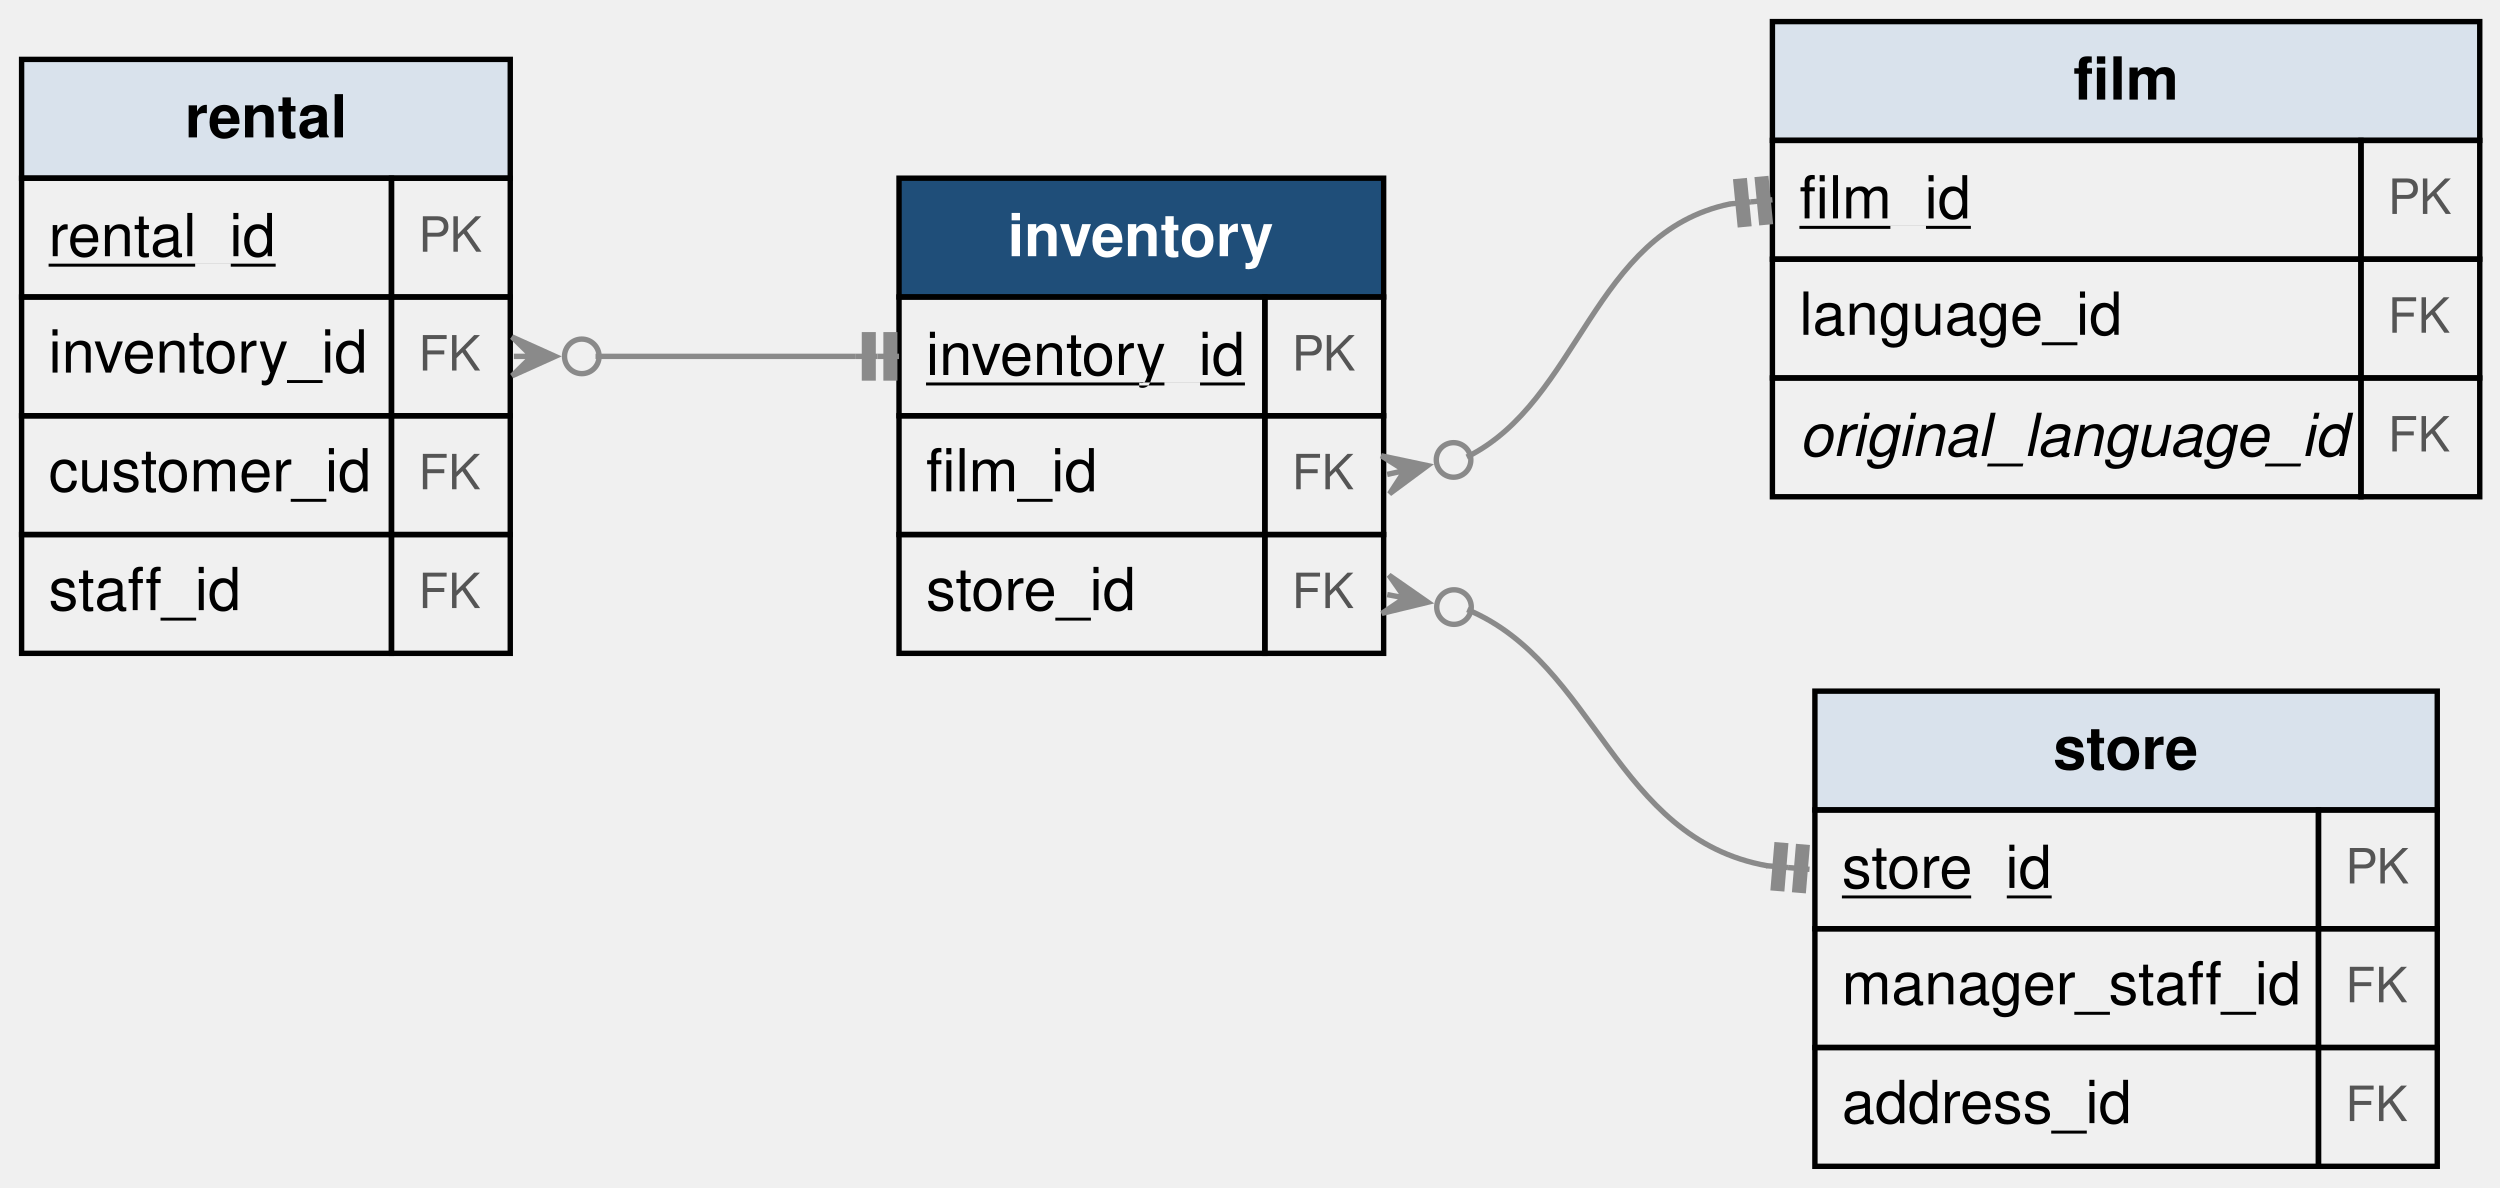
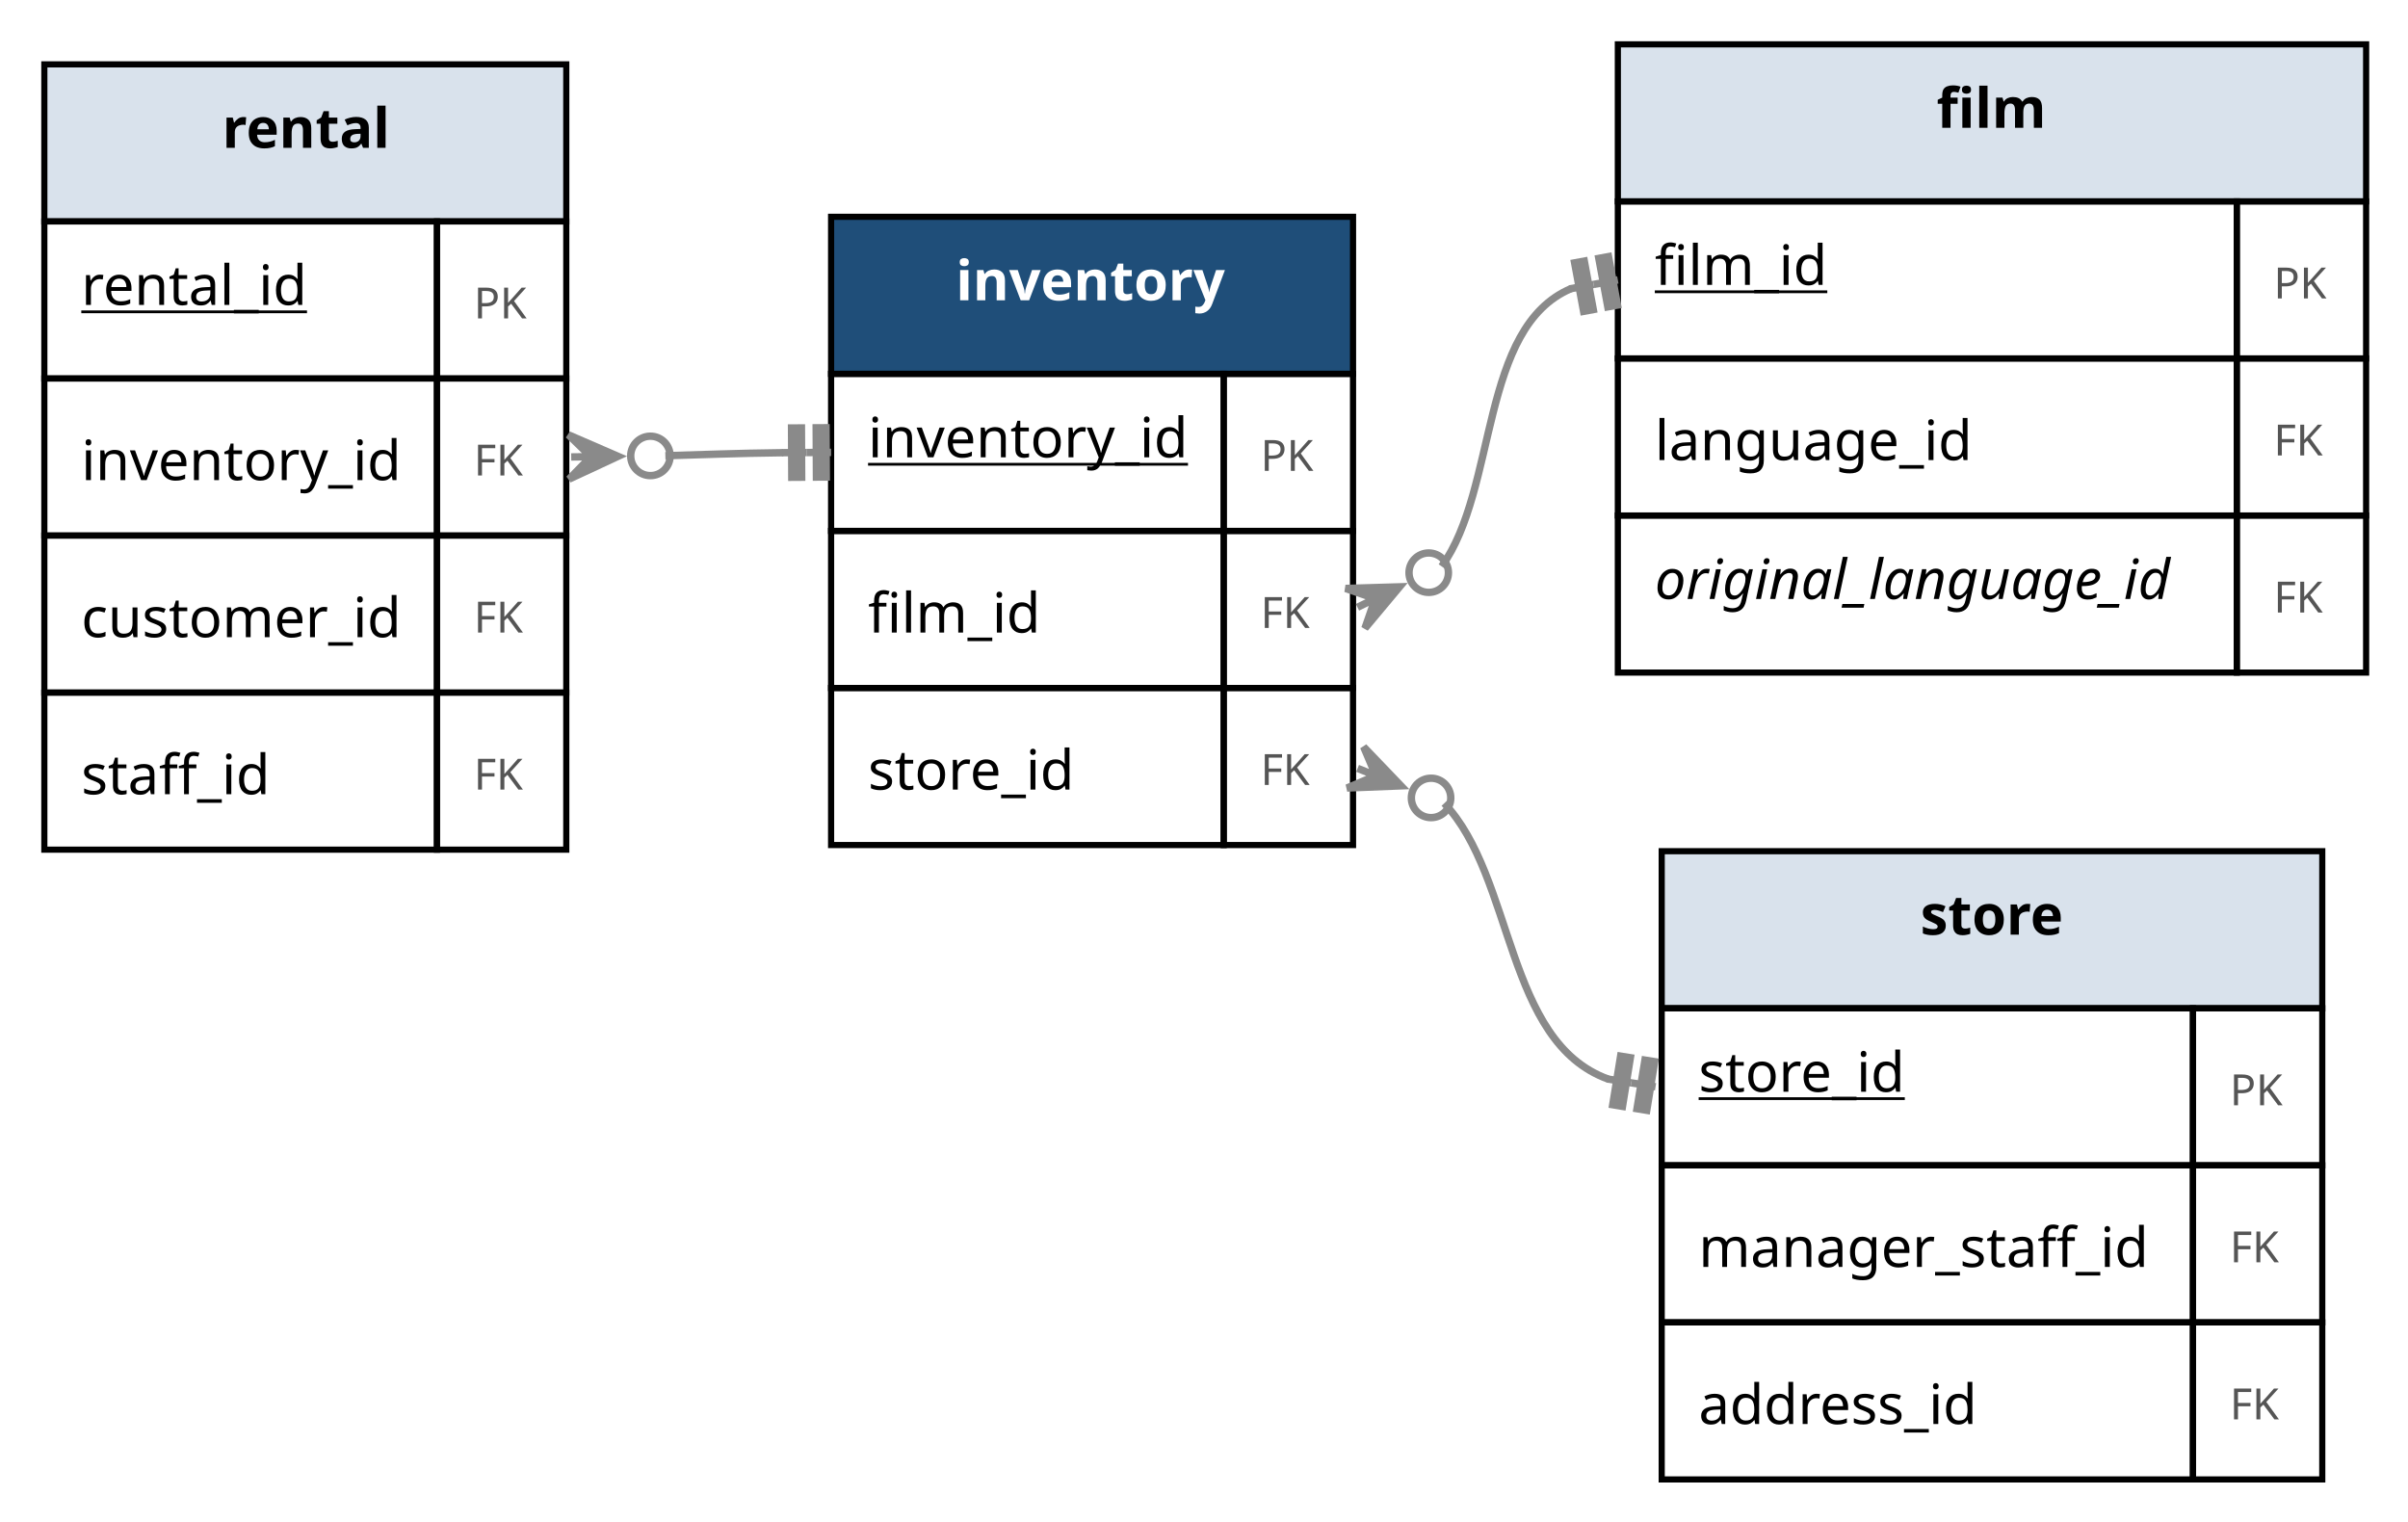
- <svg xmlns="http://www.w3.org/2000/svg" width="463pt" height="220pt" viewBox="0.00 0.00 463.00 220.00">
-   <g id="graph0" class="graph" transform="scale(1 1) rotate(0) translate(4 216)">
+ <svg xmlns="http://www.w3.org/2000/svg" width="391pt" height="247pt" viewBox="0.00 0.00 391.00 247.00">
+   <g id="graph0" class="graph" transform="scale(1 1) rotate(0) translate(7.2 240.2)">
+     <polygon fill="white" stroke="none" points="-7.2,7.2 -7.2,-240.2 384.2,-240.2 384.2,7.2 -7.2,7.2" />
    <g id="node1" class="node">
-       <polygon fill="none" stroke="none" points="324.25,-124 324.25,-212 455.25,-212 455.25,-124 324.25,-124" />
-       <polygon fill="#d9e2ec" stroke="none" points="324.25,-190 324.25,-212 455.25,-212 455.25,-190 324.25,-190" />
-       <polygon fill="none" stroke="black" points="324.25,-190 324.25,-212 455.25,-212 455.25,-190 324.25,-190" />
-       <text xml:space="preserve" text-anchor="start" x="380" y="-197.55" font-family="Helvetica,sans-Serif" font-weight="bold" font-size="11.00">film</text>
-       <polygon fill="none" stroke="black" points="324.25,-168 324.25,-190 433.25,-190 433.25,-168 324.25,-168" />
-       <text xml:space="preserve" text-anchor="start" x="329.25" y="-175.55" font-family="Helvetica,sans-Serif" text-decoration="underline" font-size="11.00">film_id</text>
-       <polygon fill="none" stroke="black" points="433.25,-168 433.25,-190 455.25,-190 455.25,-168 433.25,-168" />
-       <text xml:space="preserve" text-anchor="start" x="438.25" y="-176.38" font-family="Helvetica,sans-Serif" font-size="9.00" fill="#555555">PK</text>
-       <polygon fill="none" stroke="black" points="324.25,-146 324.25,-168 433.25,-168 433.25,-146 324.25,-146" />
-       <text xml:space="preserve" text-anchor="start" x="329.25" y="-154" font-family="Helvetica,sans-Serif" font-size="11.00">language_id</text>
-       <polygon fill="none" stroke="black" points="433.25,-146 433.25,-168 455.25,-168 455.25,-146 433.25,-146" />
-       <text xml:space="preserve" text-anchor="start" x="438.25" y="-154.38" font-family="Helvetica,sans-Serif" font-size="9.00" fill="#555555">FK</text>
-       <polygon fill="none" stroke="black" points="324.25,-124 324.25,-146 433.25,-146 433.25,-124 324.25,-124" />
-       <text xml:space="preserve" text-anchor="start" x="329.25" y="-131.55" font-family="Helvetica,sans-Serif" font-style="italic" font-size="11.00">original_language_id</text>
-       <polygon fill="none" stroke="black" points="433.25,-124 433.25,-146 455.25,-146 455.25,-124 433.25,-124" />
-       <text xml:space="preserve" text-anchor="start" x="438.25" y="-132.38" font-family="Helvetica,sans-Serif" font-size="9.00" fill="#555555">FK</text>
+       <polygon fill="#1f4e79" stroke="none" points="127.75,-179.5 127.75,-205 212.5,-205 212.5,-179.5 127.75,-179.5" />
+       <polygon fill="none" stroke="#000000" points="127.75,-179.5 127.75,-205 212.5,-205 212.5,-179.5 127.75,-179.5" />
+       <text xml:space="preserve" text-anchor="start" x="148" y="-191.45" font-family="Noto Sans KR" font-weight="bold" font-size="9.00" fill="#ffffff">inventory</text>
+       <polygon fill="none" stroke="#000000" points="127.75,-154 127.75,-179.5 191.5,-179.5 191.5,-154 127.75,-154" />
+       <text xml:space="preserve" text-anchor="start" x="133.75" y="-165.95" font-family="Noto Sans KR" text-decoration="underline" font-size="9.00">inventory_id</text>
+       <polygon fill="none" stroke="#000000" points="191.5,-154 191.5,-179.5 212.5,-179.5 212.5,-154 191.5,-154" />
+       <text xml:space="preserve" text-anchor="start" x="197.5" y="-163.75" font-family="Noto Sans KR" font-size="7.00" fill="#555555">PK</text>
+       <polygon fill="none" stroke="#000000" points="127.75,-128.5 127.75,-154 191.5,-154 191.5,-128.5 127.75,-128.5" />
+       <text xml:space="preserve" text-anchor="start" x="133.75" y="-137.5" font-family="Noto Sans KR" font-size="9.00">film_id</text>
+       <polygon fill="none" stroke="#000000" points="191.5,-128.5 191.5,-154 212.5,-154 212.5,-128.5 191.5,-128.5" />
+       <text xml:space="preserve" text-anchor="start" x="197.5" y="-138.25" font-family="Noto Sans KR" font-size="7.00" fill="#555555">FK</text>
+       <polygon fill="none" stroke="#000000" points="127.75,-103 127.75,-128.5 191.5,-128.5 191.5,-103 127.75,-103" />
+       <text xml:space="preserve" text-anchor="start" x="133.75" y="-112" font-family="Noto Sans KR" font-size="9.00">store_id</text>
+       <polygon fill="none" stroke="#000000" points="191.5,-103 191.5,-128.5 212.5,-128.5 212.5,-103 191.5,-103" />
+       <text xml:space="preserve" text-anchor="start" x="197.5" y="-112.75" font-family="Noto Sans KR" font-size="7.00" fill="#555555">FK</text>
    </g>
    <g id="node2" class="node">
-       <polygon fill="none" stroke="none" points="162.5,-95 162.5,-183 252.25,-183 252.25,-95 162.5,-95" />
-       <polygon fill="#1f4e79" stroke="none" points="162.5,-161 162.5,-183 252.25,-183 252.25,-161 162.5,-161" />
-       <polygon fill="none" stroke="black" points="162.5,-161 162.5,-183 252.25,-183 252.25,-161 162.5,-161" />
-       <text xml:space="preserve" text-anchor="start" x="182.62" y="-168.55" font-family="Helvetica,sans-Serif" font-weight="bold" font-size="11.00" fill="white">inventory</text>
-       <polygon fill="none" stroke="black" points="162.5,-139 162.5,-161 230.25,-161 230.25,-139 162.5,-139" />
-       <text xml:space="preserve" text-anchor="start" x="167.5" y="-146.55" font-family="Helvetica,sans-Serif" text-decoration="underline" font-size="11.00">inventory_id</text>
-       <polygon fill="none" stroke="black" points="230.25,-139 230.25,-161 252.25,-161 252.25,-139 230.25,-139" />
-       <text xml:space="preserve" text-anchor="start" x="235.25" y="-147.38" font-family="Helvetica,sans-Serif" font-size="9.00" fill="#555555">PK</text>
-       <polygon fill="none" stroke="black" points="162.5,-117 162.5,-139 230.25,-139 230.25,-117 162.5,-117" />
-       <text xml:space="preserve" text-anchor="start" x="167.5" y="-125" font-family="Helvetica,sans-Serif" font-size="11.00">film_id</text>
-       <polygon fill="none" stroke="black" points="230.25,-117 230.25,-139 252.25,-139 252.25,-117 230.25,-117" />
-       <text xml:space="preserve" text-anchor="start" x="235.25" y="-125.38" font-family="Helvetica,sans-Serif" font-size="9.00" fill="#555555">FK</text>
-       <polygon fill="none" stroke="black" points="162.5,-95 162.5,-117 230.25,-117 230.25,-95 162.5,-95" />
-       <text xml:space="preserve" text-anchor="start" x="167.5" y="-103" font-family="Helvetica,sans-Serif" font-size="11.00">store_id</text>
-       <polygon fill="none" stroke="black" points="230.25,-95 230.25,-117 252.25,-117 252.25,-95 230.25,-95" />
-       <text xml:space="preserve" text-anchor="start" x="235.25" y="-103.38" font-family="Helvetica,sans-Serif" font-size="9.00" fill="#555555">FK</text>
+       <polygon fill="#d9e2ec" stroke="none" points="255.5,-207.5 255.5,-233 377,-233 377,-207.5 255.5,-207.5" />
+       <polygon fill="none" stroke="#000000" points="255.5,-207.5 255.5,-233 377,-233 377,-207.5 255.5,-207.5" />
+       <text xml:space="preserve" text-anchor="start" x="307.25" y="-219.45" font-family="Noto Sans KR" font-weight="bold" font-size="9.00" fill="#000000">film</text>
+       <polygon fill="none" stroke="#000000" points="255.5,-182 255.5,-207.5 356,-207.5 356,-182 255.5,-182" />
+       <text xml:space="preserve" text-anchor="start" x="261.5" y="-193.95" font-family="Noto Sans KR" text-decoration="underline" font-size="9.00">film_id</text>
+       <polygon fill="none" stroke="#000000" points="356,-182 356,-207.5 377,-207.5 377,-182 356,-182" />
+       <text xml:space="preserve" text-anchor="start" x="362" y="-191.75" font-family="Noto Sans KR" font-size="7.00" fill="#555555">PK</text>
+       <polygon fill="none" stroke="#000000" points="255.5,-156.5 255.5,-182 356,-182 356,-156.5 255.5,-156.5" />
+       <text xml:space="preserve" text-anchor="start" x="261.5" y="-165.5" font-family="Noto Sans KR" font-size="9.00">language_id</text>
+       <polygon fill="none" stroke="#000000" points="356,-156.5 356,-182 377,-182 377,-156.5 356,-156.5" />
+       <text xml:space="preserve" text-anchor="start" x="362" y="-166.25" font-family="Noto Sans KR" font-size="7.00" fill="#555555">FK</text>
+       <polygon fill="none" stroke="#000000" points="255.5,-131 255.5,-156.5 356,-156.5 356,-131 255.5,-131" />
+       <text xml:space="preserve" text-anchor="start" x="261.5" y="-142.95" font-family="Noto Sans KR" font-style="italic" font-size="9.00">original_language_id</text>
+       <polygon fill="none" stroke="#000000" points="356,-131 356,-156.5 377,-156.5 377,-131 356,-131" />
+       <text xml:space="preserve" text-anchor="start" x="362" y="-140.75" font-family="Noto Sans KR" font-size="7.00" fill="#555555">FK</text>
+     </g>
+     <g id="edge1" class="edge">
+       <path fill="none" stroke="#8a8a8a" stroke-width="1.2" d="M226.89,-148.24C236.03,-160.93 233.01,-187.02 247.92,-193.35" />
+       <polygon fill="#8a8a8a" stroke="#8a8a8a" stroke-width="1.2" points="220.06,-144.92 214.43,-138.19 216.1,-143 213.22,-141.6 213.22,-141.6 213.22,-141.6 216.1,-143 211.29,-144.66 220.06,-144.92" />
+       <ellipse fill="none" stroke="#8a8a8a" stroke-width="1.2" cx="224.79" cy="-147.22" rx="3.2" ry="3.2" />
+       <polygon fill="#8a8a8a" stroke="#8a8a8a" stroke-width="1.2" points="255.44,-190.67 253.98,-198.54 252.41,-198.25 253.87,-190.38 255.44,-190.67" />
+       <polyline fill="none" stroke="#8a8a8a" stroke-width="1.2" points="255.5,-194.75 251.57,-194.02" />
+       <polygon fill="#8a8a8a" stroke="#8a8a8a" stroke-width="1.2" points="251.51,-189.94 250.05,-197.81 248.48,-197.52 249.94,-189.65 251.51,-189.94" />
+       <polyline fill="none" stroke="#8a8a8a" stroke-width="1.2" points="251.57,-194.02 247.63,-193.29" />
+     </g>
+     <g id="node3" class="node">
+       <polygon fill="#d9e2ec" stroke="none" points="262.62,-76.5 262.62,-102 369.88,-102 369.88,-76.5 262.62,-76.5" />
+       <polygon fill="none" stroke="#000000" points="262.62,-76.5 262.62,-102 369.88,-102 369.88,-76.5 262.62,-76.5" />
+       <text xml:space="preserve" text-anchor="start" x="304.62" y="-88.45" font-family="Noto Sans KR" font-weight="bold" font-size="9.00" fill="#000000">store</text>
+       <polygon fill="none" stroke="#000000" points="262.62,-51 262.62,-76.5 348.88,-76.5 348.88,-51 262.62,-51" />
+       <text xml:space="preserve" text-anchor="start" x="268.62" y="-62.95" font-family="Noto Sans KR" text-decoration="underline" font-size="9.00">store_id</text>
+       <polygon fill="none" stroke="#000000" points="348.88,-51 348.88,-76.5 369.88,-76.5 369.88,-51 348.88,-51" />
+       <text xml:space="preserve" text-anchor="start" x="354.88" y="-60.75" font-family="Noto Sans KR" font-size="7.00" fill="#555555">PK</text>
+       <polygon fill="none" stroke="#000000" points="262.62,-25.5 262.62,-51 348.88,-51 348.88,-25.5 262.62,-25.5" />
+       <text xml:space="preserve" text-anchor="start" x="268.62" y="-34.5" font-family="Noto Sans KR" font-size="9.00">manager_staff_id</text>
+       <polygon fill="none" stroke="#000000" points="348.88,-25.5 348.88,-51 369.88,-51 369.88,-25.5 348.88,-25.5" />
+       <text xml:space="preserve" text-anchor="start" x="354.88" y="-35.25" font-family="Noto Sans KR" font-size="7.00" fill="#555555">FK</text>
+       <polygon fill="none" stroke="#000000" points="262.62,0 262.62,-25.5 348.88,-25.5 348.88,0 262.62,0" />
+       <text xml:space="preserve" text-anchor="start" x="268.62" y="-9" font-family="Noto Sans KR" font-size="9.00">address_id</text>
+       <polygon fill="none" stroke="#000000" points="348.88,0 348.88,-25.5 369.88,-25.5 369.88,0 348.88,0" />
+       <text xml:space="preserve" text-anchor="start" x="354.88" y="-9.75" font-family="Noto Sans KR" font-size="7.00" fill="#555555">FK</text>
    </g>
    <g id="edge2" class="edge">
-       <path fill="none" stroke="#8a8a8a" d="M267.64,-131.35C288.6,-141.72 290.9,-172.94 316.4,-178.23" />
-       <polygon fill="#8a8a8a" stroke="#8a8a8a" points="260.39,-129.77 253.34,-124.55 256.16,-128.85 252.9,-128.14 252.9,-128.14 252.9,-128.14 256.16,-128.85 251.81,-131.59 260.39,-129.77" />
-       <ellipse fill="none" stroke="#8a8a8a" cx="265.2" cy="-130.82" rx="3.2" ry="3.2" />
-       <polygon fill="#8a8a8a" stroke="#8a8a8a" points="323.84,-174.94 323.07,-182.9 321.47,-182.75 322.25,-174.79 323.84,-174.94" />
-       <polyline fill="none" stroke="#8a8a8a" points="324.25,-179 320.27,-178.61" />
-       <polygon fill="#8a8a8a" stroke="#8a8a8a" points="319.86,-174.55 319.08,-182.51 317.49,-182.36 318.27,-174.4 319.86,-174.55" />
-       <polyline fill="none" stroke="#8a8a8a" points="320.27,-178.61 316.29,-178.22" />
+       <path fill="none" stroke="#8a8a8a" stroke-width="1.2" d="M227.31,-109.78C238.73,-97.73 237.18,-71.08 253.92,-65" />
+       <polygon fill="#8a8a8a" stroke="#8a8a8a" stroke-width="1.2" points="220.29,-112.61 211.53,-112.26 216.21,-114.26 213.24,-115.45 213.24,-115.45 213.24,-115.45 216.21,-114.26 214.22,-118.94 220.29,-112.61" />
+       <ellipse fill="none" stroke="#8a8a8a" stroke-width="1.2" cx="225.17" cy="-110.65" rx="3.2" ry="3.2" />
+       <polygon fill="#8a8a8a" stroke="#8a8a8a" stroke-width="1.2" points="260.19,-59.93 261.48,-67.83 259.9,-68.08 258.61,-60.19 260.19,-59.93" />
+       <polyline fill="none" stroke="#8a8a8a" stroke-width="1.2" points="261.62,-63.75 257.68,-64.39" />
+       <polygon fill="#8a8a8a" stroke="#8a8a8a" stroke-width="1.2" points="256.25,-60.57 257.53,-68.47 255.95,-68.72 254.67,-60.83 256.25,-60.57" />
+       <polyline fill="none" stroke="#8a8a8a" stroke-width="1.2" points="257.68,-64.39 253.73,-65.03" />
    </g>
    <g id="node4" class="node">
-       <polygon fill="none" stroke="none" points="332.12,0 332.12,-88 447.38,-88 447.38,0 332.12,0" />
-       <polygon fill="#d9e2ec" stroke="none" points="332.12,-66 332.12,-88 447.38,-88 447.38,-66 332.12,-66" />
-       <polygon fill="none" stroke="black" points="332.12,-66 332.12,-88 447.38,-88 447.38,-66 332.12,-66" />
-       <text xml:space="preserve" text-anchor="start" x="376.25" y="-73.55" font-family="Helvetica,sans-Serif" font-weight="bold" font-size="11.00">store</text>
-       <polygon fill="none" stroke="black" points="332.12,-44 332.12,-66 425.38,-66 425.38,-44 332.12,-44" />
-       <text xml:space="preserve" text-anchor="start" x="337.12" y="-51.55" font-family="Helvetica,sans-Serif" text-decoration="underline" font-size="11.00">store_id</text>
-       <polygon fill="none" stroke="black" points="425.38,-44 425.38,-66 447.38,-66 447.38,-44 425.38,-44" />
-       <text xml:space="preserve" text-anchor="start" x="430.38" y="-52.38" font-family="Helvetica,sans-Serif" font-size="9.00" fill="#555555">PK</text>
-       <polygon fill="none" stroke="black" points="332.12,-22 332.12,-44 425.38,-44 425.38,-22 332.12,-22" />
-       <text xml:space="preserve" text-anchor="start" x="337.12" y="-30" font-family="Helvetica,sans-Serif" font-size="11.00">manager_staff_id</text>
-       <polygon fill="none" stroke="black" points="425.38,-22 425.38,-44 447.38,-44 447.38,-22 425.38,-22" />
-       <text xml:space="preserve" text-anchor="start" x="430.38" y="-30.38" font-family="Helvetica,sans-Serif" font-size="9.00" fill="#555555">FK</text>
-       <polygon fill="none" stroke="black" points="332.12,0 332.12,-22 425.38,-22 425.38,0 332.12,0" />
-       <text xml:space="preserve" text-anchor="start" x="337.12" y="-8" font-family="Helvetica,sans-Serif" font-size="11.00">address_id</text>
-       <polygon fill="none" stroke="black" points="425.38,0 425.38,-22 447.38,-22 447.38,0 425.38,0" />
-       <text xml:space="preserve" text-anchor="start" x="430.38" y="-8.38" font-family="Helvetica,sans-Serif" font-size="9.00" fill="#555555">FK</text>
-     </g>
-     <g id="edge1" class="edge">
-       <path fill="none" stroke="#8a8a8a" d="M267.73,-103.11C291.61,-93.17 294.99,-60.67 323.35,-55.65" />
-       <polygon fill="#8a8a8a" stroke="#8a8a8a" points="260.44,-104.47 251.92,-102.4 256.18,-105.27 252.91,-105.88 252.91,-105.88 252.91,-105.88 256.18,-105.27 253.24,-109.48 260.44,-104.47" />
-       <ellipse fill="none" stroke="#8a8a8a" cx="265.28" cy="-103.57" rx="3.2" ry="3.2" />
-       <polygon fill="#8a8a8a" stroke="#8a8a8a" points="329.99,-51.08 330.66,-59.05 329.07,-59.19 328.4,-51.21 329.99,-51.08" />
-       <polyline fill="none" stroke="#8a8a8a" points="331.12,-55 327.14,-55.33" />
-       <polygon fill="#8a8a8a" stroke="#8a8a8a" points="326.01,-51.42 326.68,-59.39 325.08,-59.52 324.41,-51.55 326.01,-51.42" />
-       <polyline fill="none" stroke="#8a8a8a" points="327.14,-55.33 323.15,-55.67" />
-     </g>
-     <g id="node3" class="node">
-       <polygon fill="none" stroke="none" points="0,-95 0,-205 90.5,-205 90.5,-95 0,-95" />
-       <polygon fill="#d9e2ec" stroke="none" points="0,-183 0,-205 90.5,-205 90.5,-183 0,-183" />
-       <polygon fill="none" stroke="black" points="0,-183 0,-205 90.5,-205 90.5,-183 0,-183" />
-       <text xml:space="preserve" text-anchor="start" x="30.25" y="-190.55" font-family="Helvetica,sans-Serif" font-weight="bold" font-size="11.00">rental</text>
-       <polygon fill="none" stroke="black" points="0,-161 0,-183 68.5,-183 68.5,-161 0,-161" />
-       <text xml:space="preserve" text-anchor="start" x="5" y="-168.55" font-family="Helvetica,sans-Serif" text-decoration="underline" font-size="11.00">rental_id</text>
-       <polygon fill="none" stroke="black" points="68.5,-161 68.5,-183 90.5,-183 90.5,-161 68.5,-161" />
-       <text xml:space="preserve" text-anchor="start" x="73.5" y="-169.38" font-family="Helvetica,sans-Serif" font-size="9.00" fill="#555555">PK</text>
-       <polygon fill="none" stroke="black" points="0,-139 0,-161 68.5,-161 68.5,-139 0,-139" />
-       <text xml:space="preserve" text-anchor="start" x="5" y="-147" font-family="Helvetica,sans-Serif" font-size="11.00">inventory_id</text>
-       <polygon fill="none" stroke="black" points="68.5,-139 68.5,-161 90.5,-161 90.5,-139 68.5,-139" />
-       <text xml:space="preserve" text-anchor="start" x="73.5" y="-147.38" font-family="Helvetica,sans-Serif" font-size="9.00" fill="#555555">FK</text>
-       <polygon fill="none" stroke="black" points="0,-117 0,-139 68.5,-139 68.5,-117 0,-117" />
-       <text xml:space="preserve" text-anchor="start" x="5" y="-125" font-family="Helvetica,sans-Serif" font-size="11.00">customer_id</text>
-       <polygon fill="none" stroke="black" points="68.5,-117 68.5,-139 90.5,-139 90.5,-117 68.5,-117" />
-       <text xml:space="preserve" text-anchor="start" x="73.5" y="-125.38" font-family="Helvetica,sans-Serif" font-size="9.00" fill="#555555">FK</text>
-       <polygon fill="none" stroke="black" points="0,-95 0,-117 68.5,-117 68.5,-95 0,-95" />
-       <text xml:space="preserve" text-anchor="start" x="5" y="-103" font-family="Helvetica,sans-Serif" font-size="11.00">staff_id</text>
-       <polygon fill="none" stroke="black" points="68.5,-95 68.5,-117 90.5,-117 90.5,-95 68.5,-95" />
-       <text xml:space="preserve" text-anchor="start" x="73.5" y="-103.38" font-family="Helvetica,sans-Serif" font-size="9.00" fill="#555555">FK</text>
+       <polygon fill="#d9e2ec" stroke="none" points="0,-204.25 0,-229.75 84.75,-229.75 84.75,-204.25 0,-204.25" />
+       <polygon fill="none" stroke="#000000" points="0,-204.25 0,-229.75 84.75,-229.75 84.75,-204.25 0,-204.25" />
+       <text xml:space="preserve" text-anchor="start" x="28.88" y="-216.2" font-family="Noto Sans KR" font-weight="bold" font-size="9.00" fill="#000000">rental</text>
+       <polygon fill="none" stroke="#000000" points="0,-178.75 0,-204.25 63.75,-204.25 63.75,-178.75 0,-178.75" />
+       <text xml:space="preserve" text-anchor="start" x="6" y="-190.7" font-family="Noto Sans KR" text-decoration="underline" font-size="9.00">rental_id</text>
+       <polygon fill="none" stroke="#000000" points="63.75,-178.75 63.75,-204.25 84.75,-204.25 84.75,-178.75 63.75,-178.75" />
+       <text xml:space="preserve" text-anchor="start" x="69.75" y="-188.5" font-family="Noto Sans KR" font-size="7.00" fill="#555555">PK</text>
+       <polygon fill="none" stroke="#000000" points="0,-153.25 0,-178.75 63.75,-178.75 63.75,-153.25 0,-153.25" />
+       <text xml:space="preserve" text-anchor="start" x="6" y="-162.25" font-family="Noto Sans KR" font-size="9.00">inventory_id</text>
+       <polygon fill="none" stroke="#000000" points="63.75,-153.25 63.75,-178.75 84.75,-178.75 84.75,-153.25 63.75,-153.25" />
+       <text xml:space="preserve" text-anchor="start" x="69.75" y="-163" font-family="Noto Sans KR" font-size="7.00" fill="#555555">FK</text>
+       <polygon fill="none" stroke="#000000" points="0,-127.75 0,-153.25 63.75,-153.25 63.75,-127.75 0,-127.75" />
+       <text xml:space="preserve" text-anchor="start" x="6" y="-136.75" font-family="Noto Sans KR" font-size="9.00">customer_id</text>
+       <polygon fill="none" stroke="#000000" points="63.75,-127.75 63.75,-153.25 84.75,-153.25 84.75,-127.75 63.75,-127.75" />
+       <text xml:space="preserve" text-anchor="start" x="69.75" y="-137.5" font-family="Noto Sans KR" font-size="7.00" fill="#555555">FK</text>
+       <polygon fill="none" stroke="#000000" points="0,-102.25 0,-127.75 63.75,-127.75 63.75,-102.25 0,-102.25" />
+       <text xml:space="preserve" text-anchor="start" x="6" y="-111.25" font-family="Noto Sans KR" font-size="9.00">staff_id</text>
+       <polygon fill="none" stroke="#000000" points="63.75,-102.25 63.75,-127.75 84.75,-127.75 84.75,-102.25 63.75,-102.25" />
+       <text xml:space="preserve" text-anchor="start" x="69.75" y="-112" font-family="Noto Sans KR" font-size="7.00" fill="#555555">FK</text>
    </g>
    <g id="edge3" class="edge">
-       <path fill="none" stroke="#8a8a8a" d="M106.29,-150C124.15,-150 134.16,-150 154.5,-150" />
-       <polygon fill="#8a8a8a" stroke="#8a8a8a" points="98.83,-150 90.83,-146.4 94.5,-150 91.17,-150 91.17,-150 91.17,-150 94.5,-150 90.83,-153.6 98.83,-150" />
-       <ellipse fill="none" stroke="#8a8a8a" cx="103.75" cy="-150" rx="3.2" ry="3.2" />
-       <polygon fill="#8a8a8a" stroke="#8a8a8a" points="161.7,-146 161.7,-154 160.1,-154 160.1,-146 161.7,-146" />
-       <polyline fill="none" stroke="#8a8a8a" points="162.5,-150 158.5,-150" />
-       <polygon fill="#8a8a8a" stroke="#8a8a8a" points="157.7,-146 157.7,-154 156.1,-154 156.1,-146 157.7,-146" />
-       <polyline fill="none" stroke="#8a8a8a" points="158.5,-150 154.5,-150" />
+       <path fill="none" stroke="#8a8a8a" stroke-width="1.2" d="M100.84,-166.21C107.08,-166.38 112.27,-166.61 119.93,-166.7" />
+       <polygon fill="#8a8a8a" stroke="#8a8a8a" stroke-width="1.2" points="93.15,-166.11 85.2,-162.41 88.75,-166.05 85.55,-166.01 85.55,-166.01 85.55,-166.01 88.75,-166.05 85.1,-169.6 93.15,-166.11" />
+       <ellipse fill="none" stroke="#8a8a8a" stroke-width="1.2" cx="98.41" cy="-166.18" rx="3.2" ry="3.2" />
+       <polygon fill="#8a8a8a" stroke="#8a8a8a" stroke-width="1.2" points="126.97,-162.75 126.93,-170.75 125.33,-170.74 125.37,-162.74 126.97,-162.75" />
+       <polyline fill="none" stroke="#8a8a8a" stroke-width="1.2" points="127.75,-166.75 123.75,-166.73" />
+       <polygon fill="#8a8a8a" stroke="#8a8a8a" stroke-width="1.2" points="122.97,-162.72 122.93,-170.72 121.33,-170.71 121.37,-162.71 122.97,-162.72" />
+       <polyline fill="none" stroke="#8a8a8a" stroke-width="1.2" points="123.75,-166.73 119.75,-166.7" />
    </g>
  </g>
</svg>
